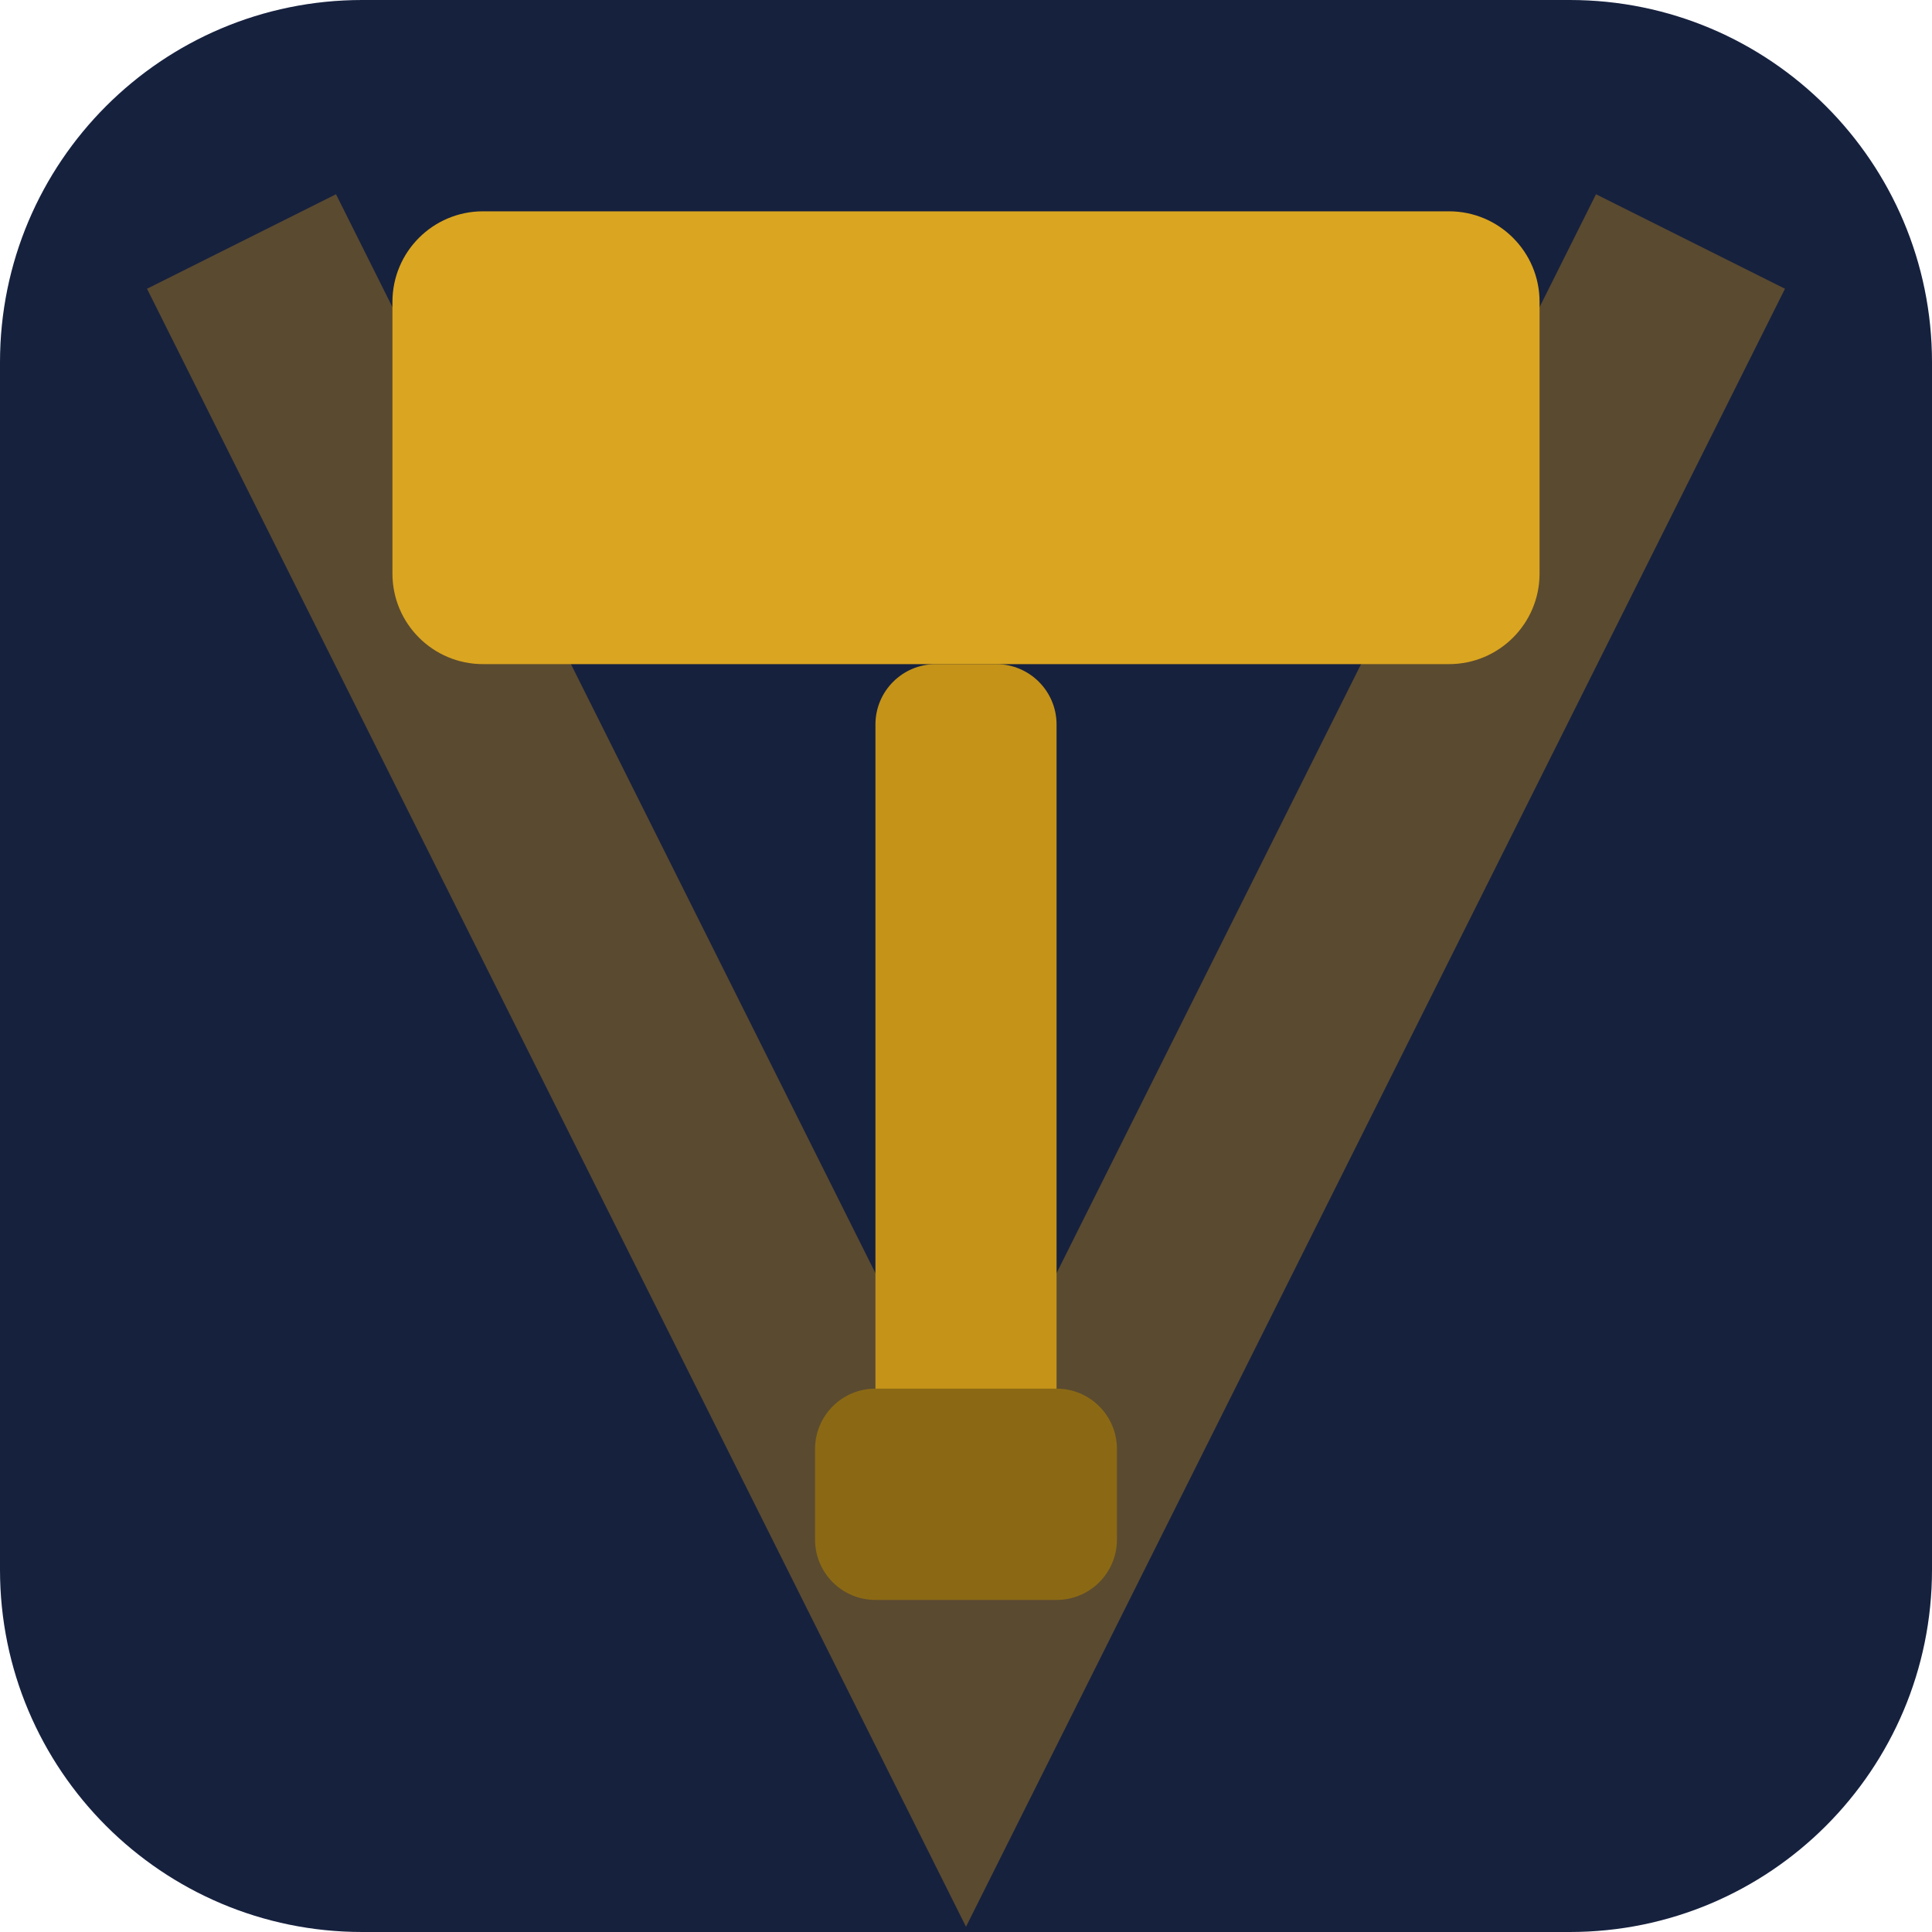
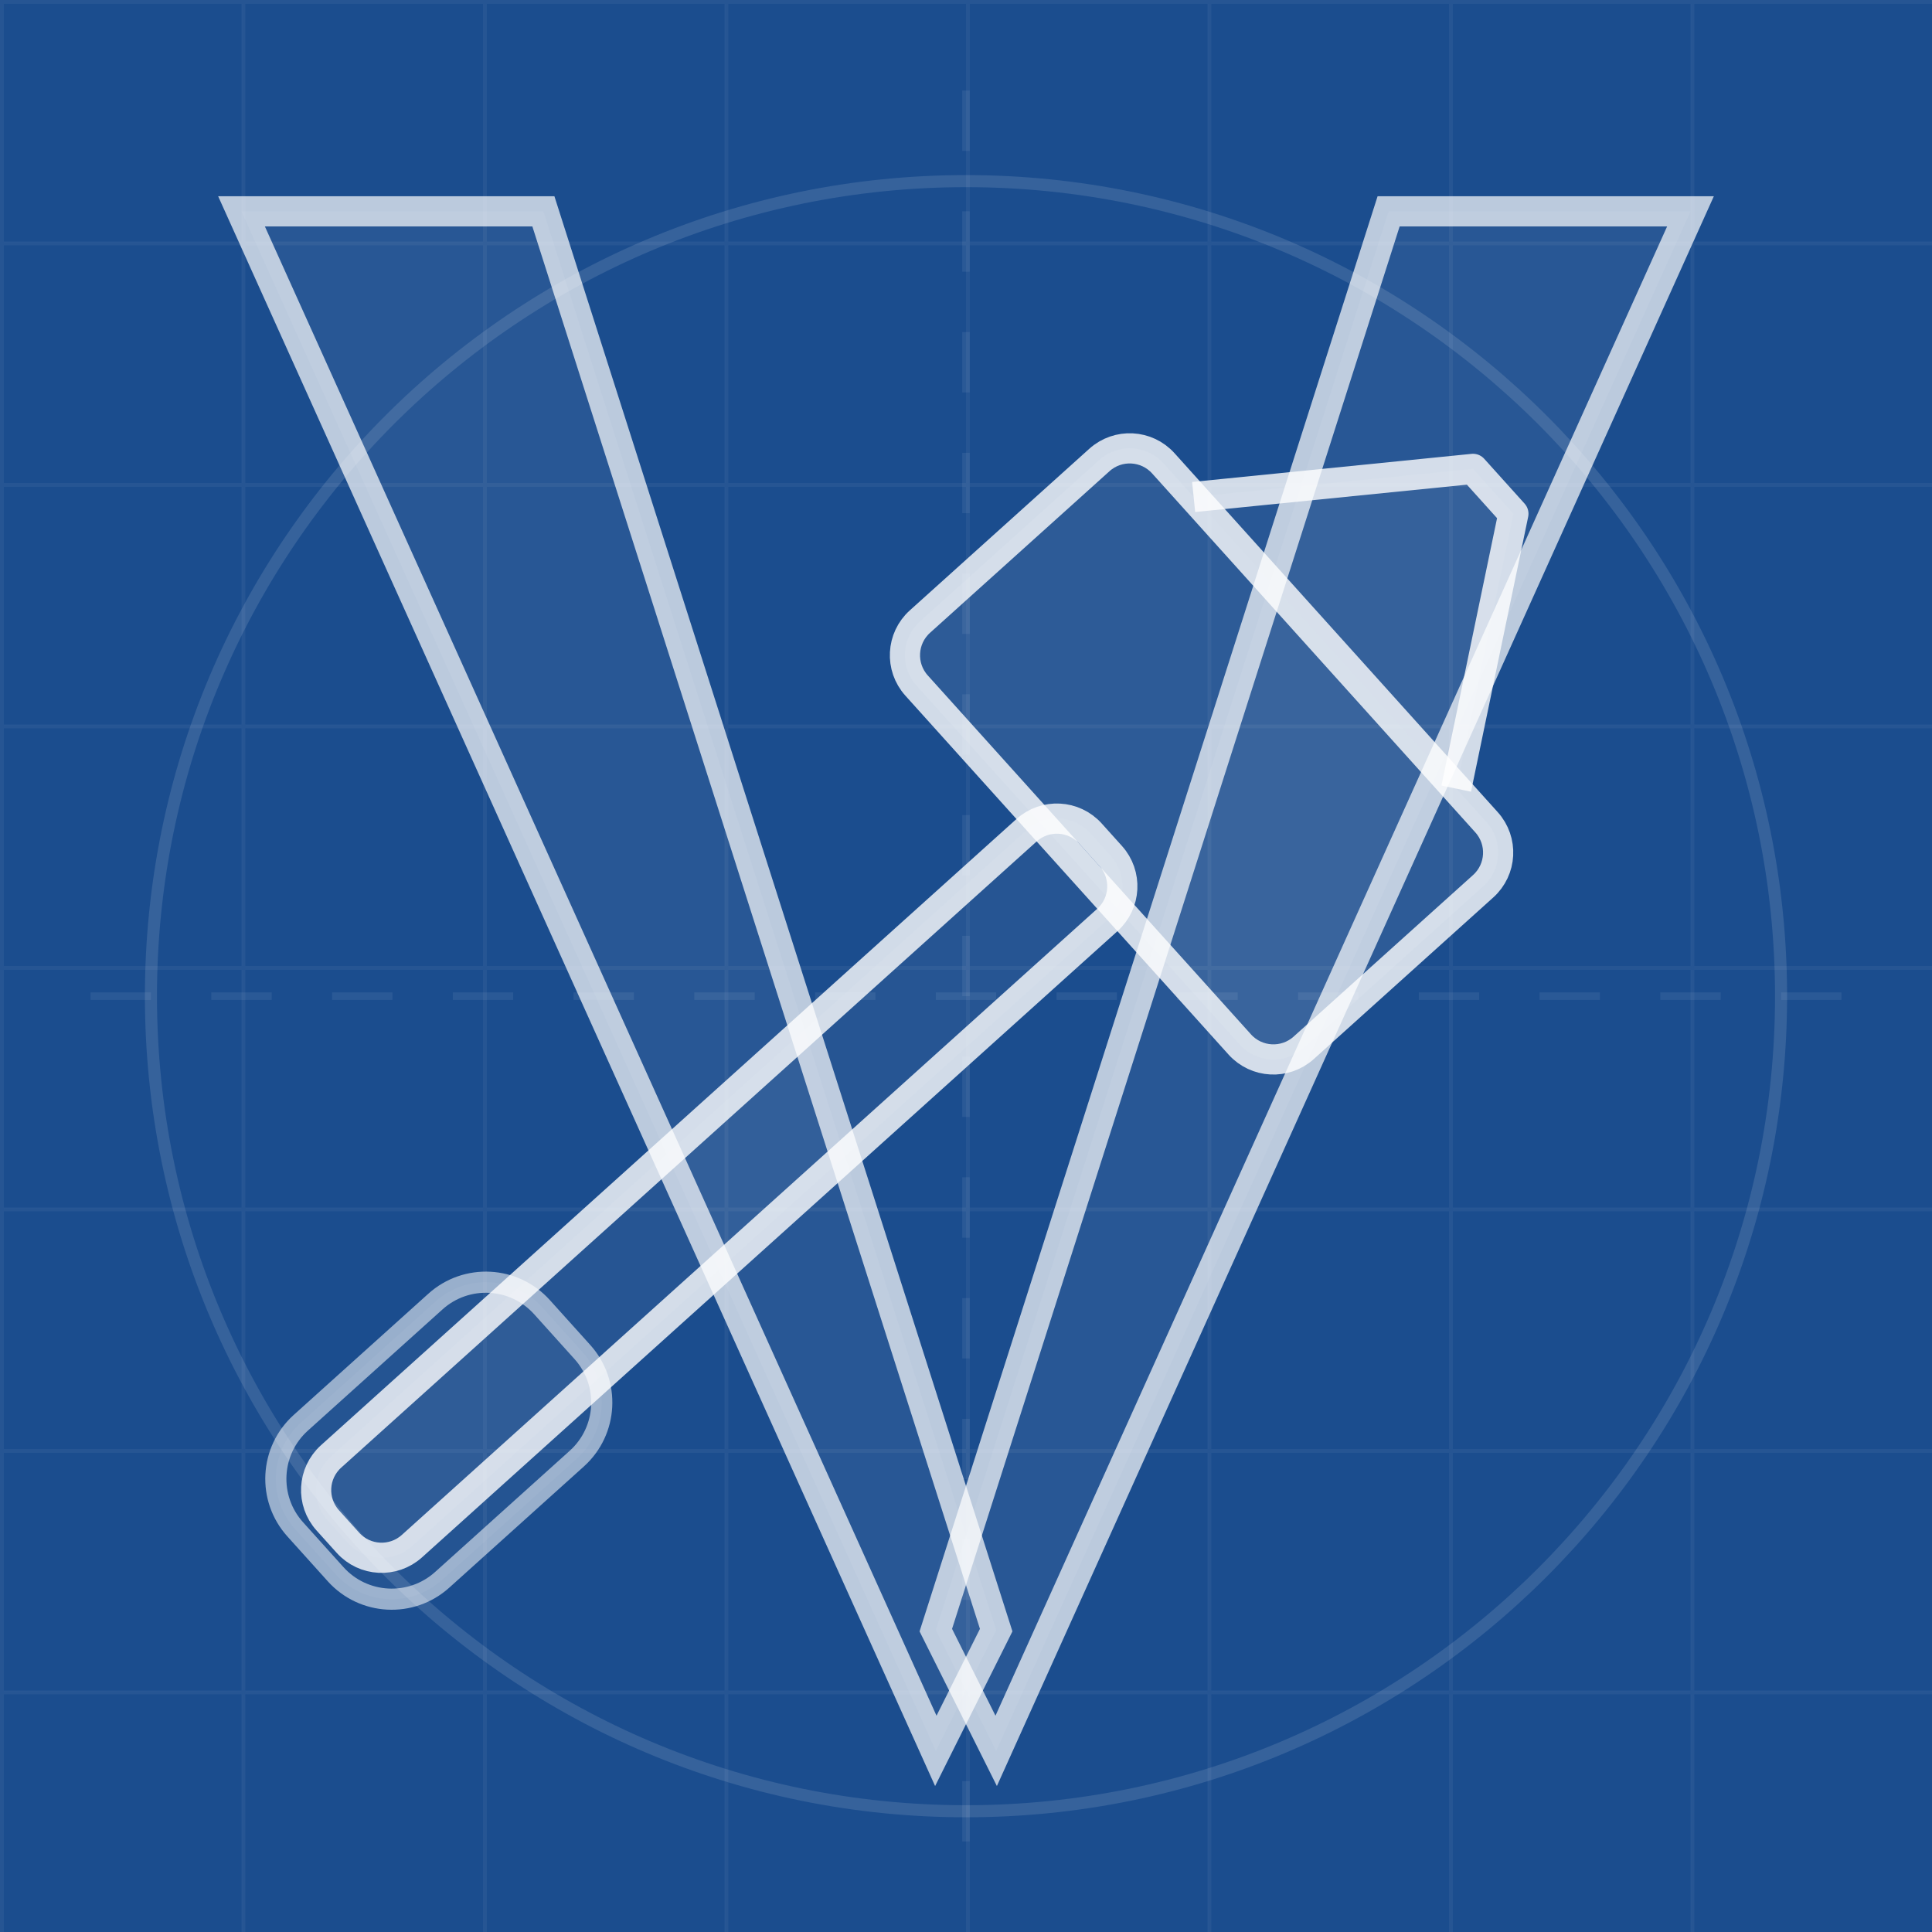
<svg xmlns="http://www.w3.org/2000/svg" viewBox="0 0 64 64">
-   <rect width="64" height="64" rx="12" fill="#16213e" />
-   <path d="M8 8 L32 56 L56 8" fill="none" stroke="#5a4a30" stroke-width="7" stroke-linejoin="miter" />
-   <rect x="13" y="7" width="38" height="15" rx="3" fill="#daa520" />
-   <rect x="29" y="22" width="6" height="30" rx="2" fill="#c49318" />
-   <rect x="27" y="46" width="10" height="7" rx="2" fill="#8b6914" />
+   <defs>
+     <pattern id="grid" width="8" height="8" patternUnits="userSpaceOnUse">
+       <path d="M8 0H0V8" fill="none" stroke="rgba(255,255,255,.05)" stroke-width=".25" />
+     </pattern>
+   </defs>
+   <rect width="64" height="64" fill="#1b4d8e" />
+   <rect width="64" height="64" fill="url(#grid)" />
+   <circle cx="32" cy="33" r="27" fill="none" stroke="rgba(255,255,255,.12)" stroke-width=".4" />
+   <line x1="32" y1="3" x2="32" y2="63" stroke="rgba(255,255,255,.07)" stroke-width=".25" stroke-dasharray="2 2" />
+   <line x1="3" y1="33" x2="61" y2="33" stroke="rgba(255,255,255,.07)" stroke-width=".25" stroke-dasharray="2 2" />
+   <path d="M8 7 L18 7 L33 54 L31 58 Z" fill="rgba(255,255,255,.06)" stroke="rgba(255,255,255,.7)" stroke-width="1" stroke-linejoin="miter" />
+   <path d="M56 7 L46 7 L31 54 L33 58 Z" fill="rgba(255,255,255,.06)" stroke="rgba(255,255,255,.7)" stroke-width="1" stroke-linejoin="miter" />
+   <g transform="rotate(-42, 32, 32)">
+     <rect x="4" y="30" width="34" height="4" rx="1.5" fill="rgba(255,255,255,.05)" stroke="rgba(255,255,255,.8)" stroke-width="1" />
+     <rect x="3" y="28.5" width="11" height="7" rx="2.5" fill="rgba(255,255,255,.04)" stroke="rgba(255,255,255,.55)" stroke-width=".7" />
+     <rect x="37" y="22.5" width="11" height="19" rx="1.5" fill="rgba(255,255,255,.08)" stroke="rgba(255,255,255,.8)" stroke-width="1" />
+     <path d="M48 25.5 L55.5 31 L55.5 33 L48 38.5" fill="rgba(255,255,255,.06)" stroke="rgba(255,255,255,.8)" stroke-width="1" stroke-linejoin="round" />
+   </g>
</svg>
